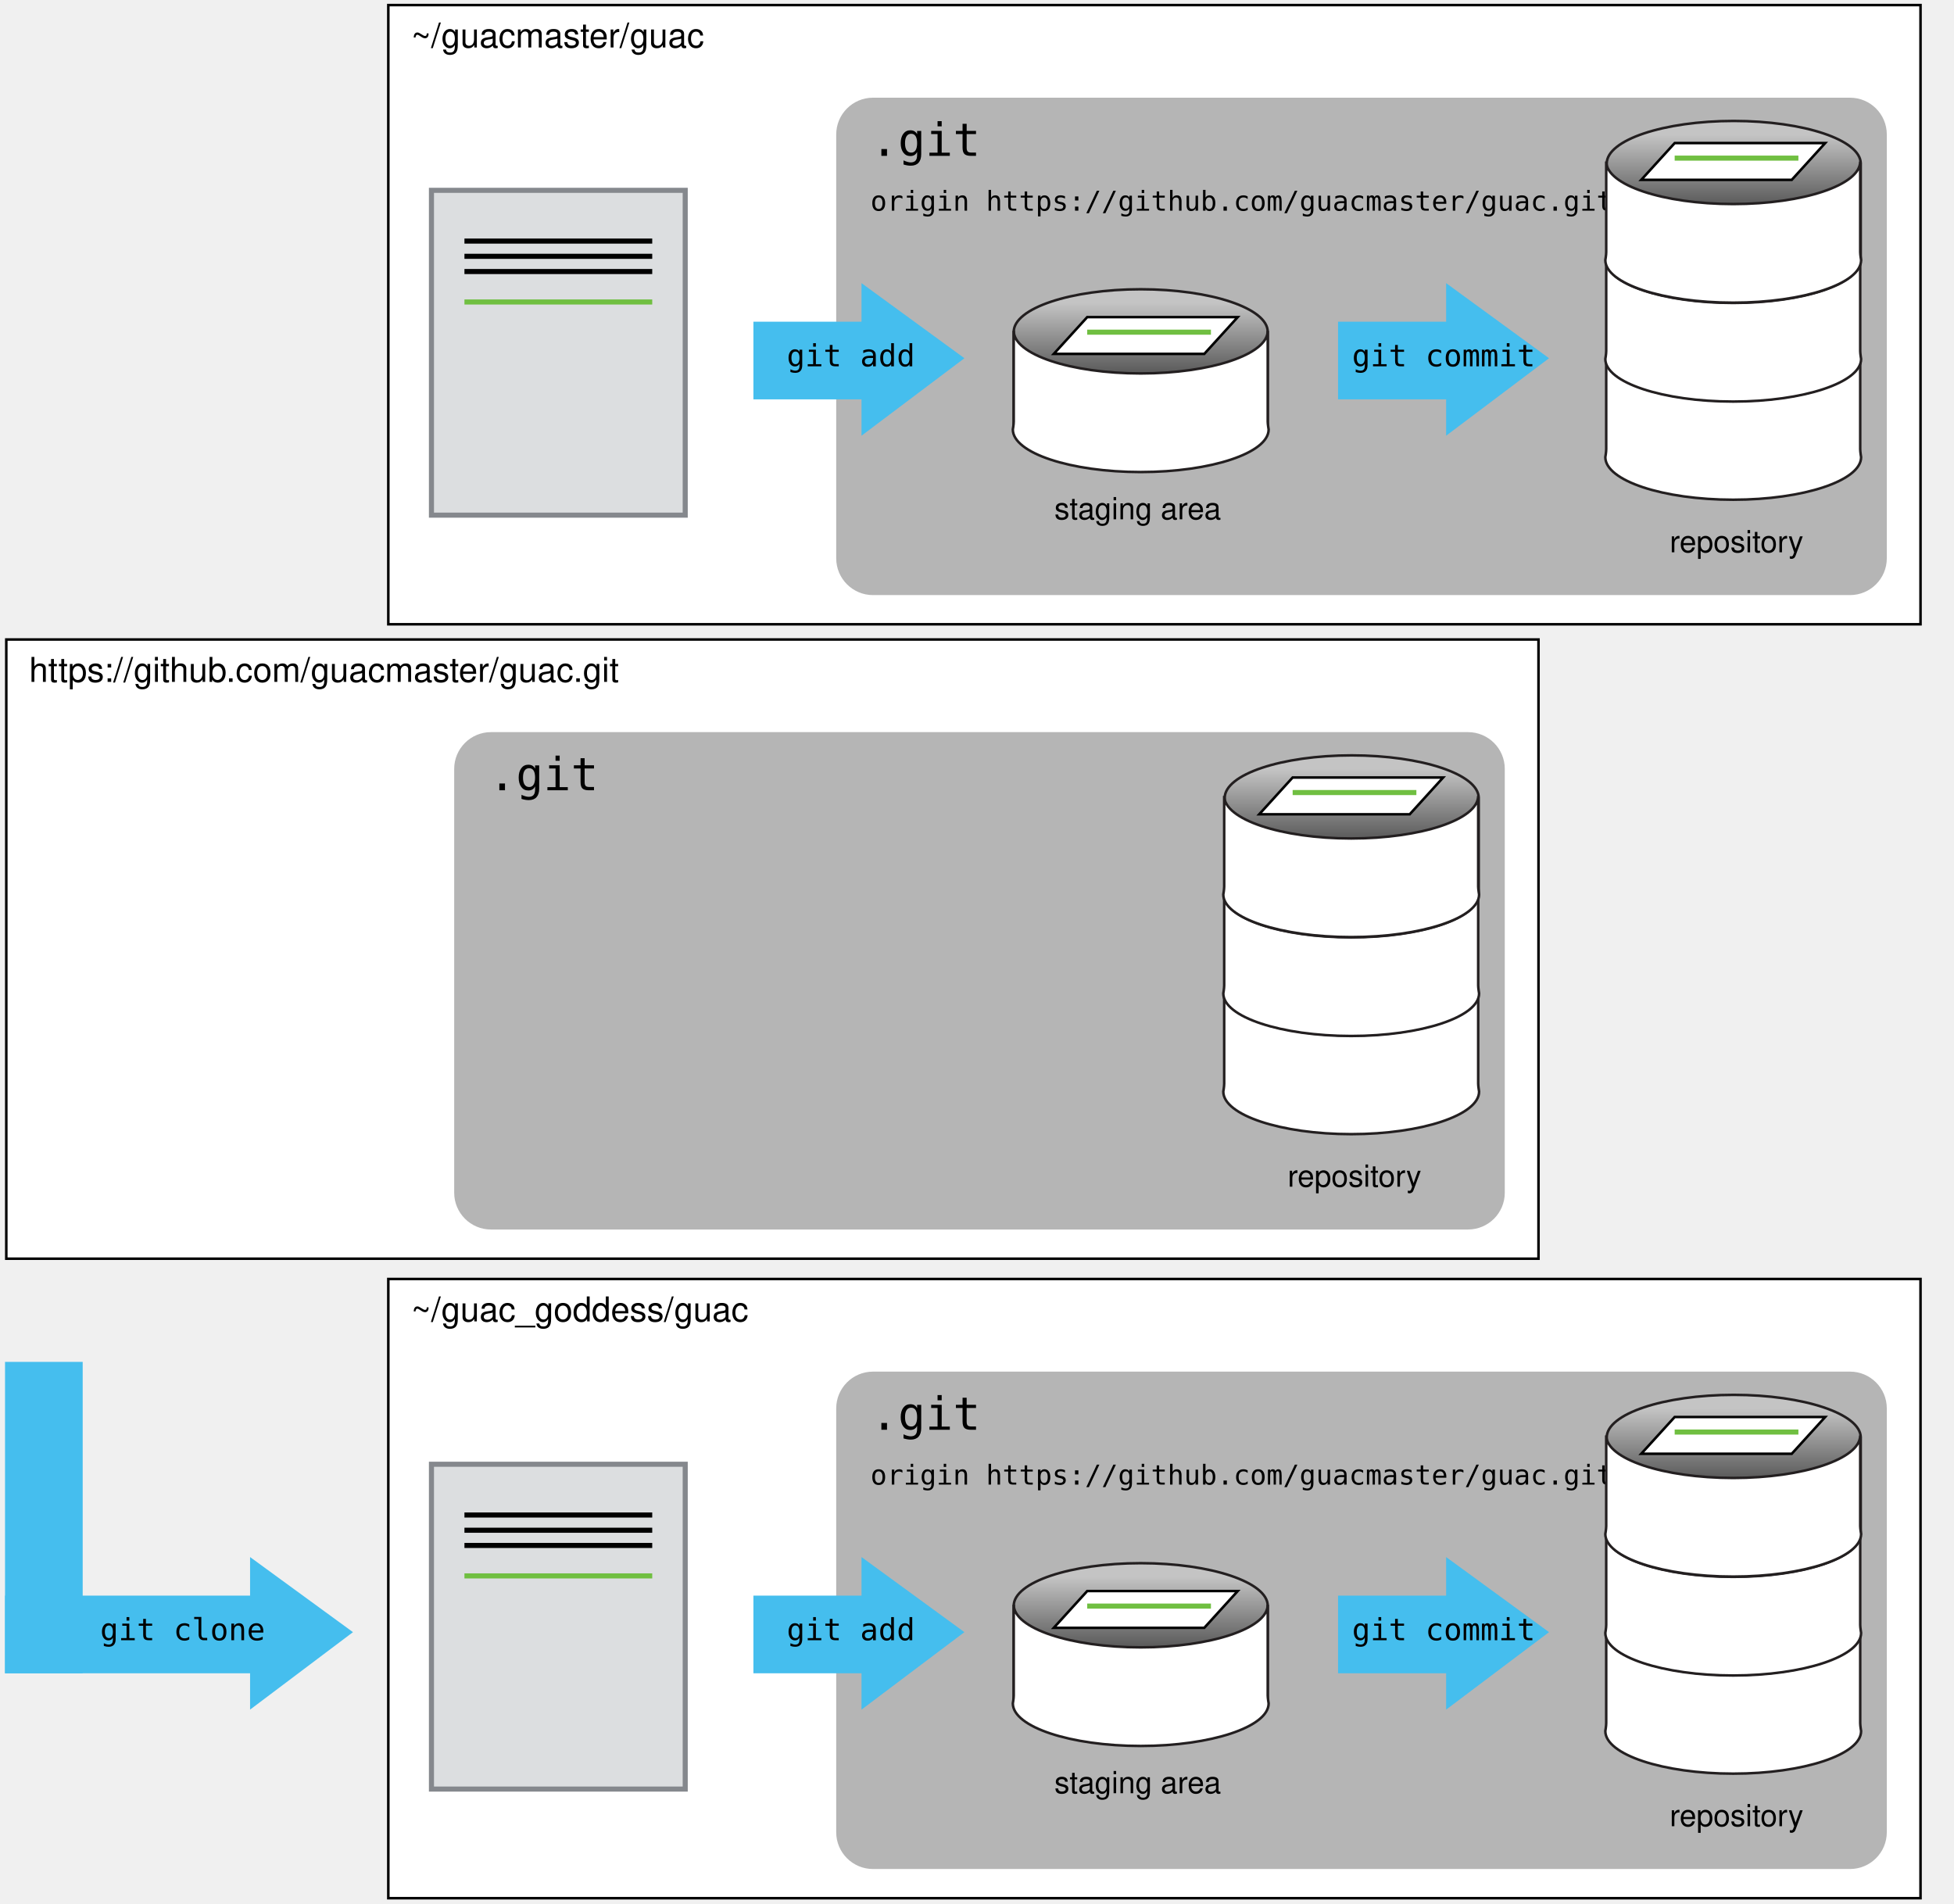
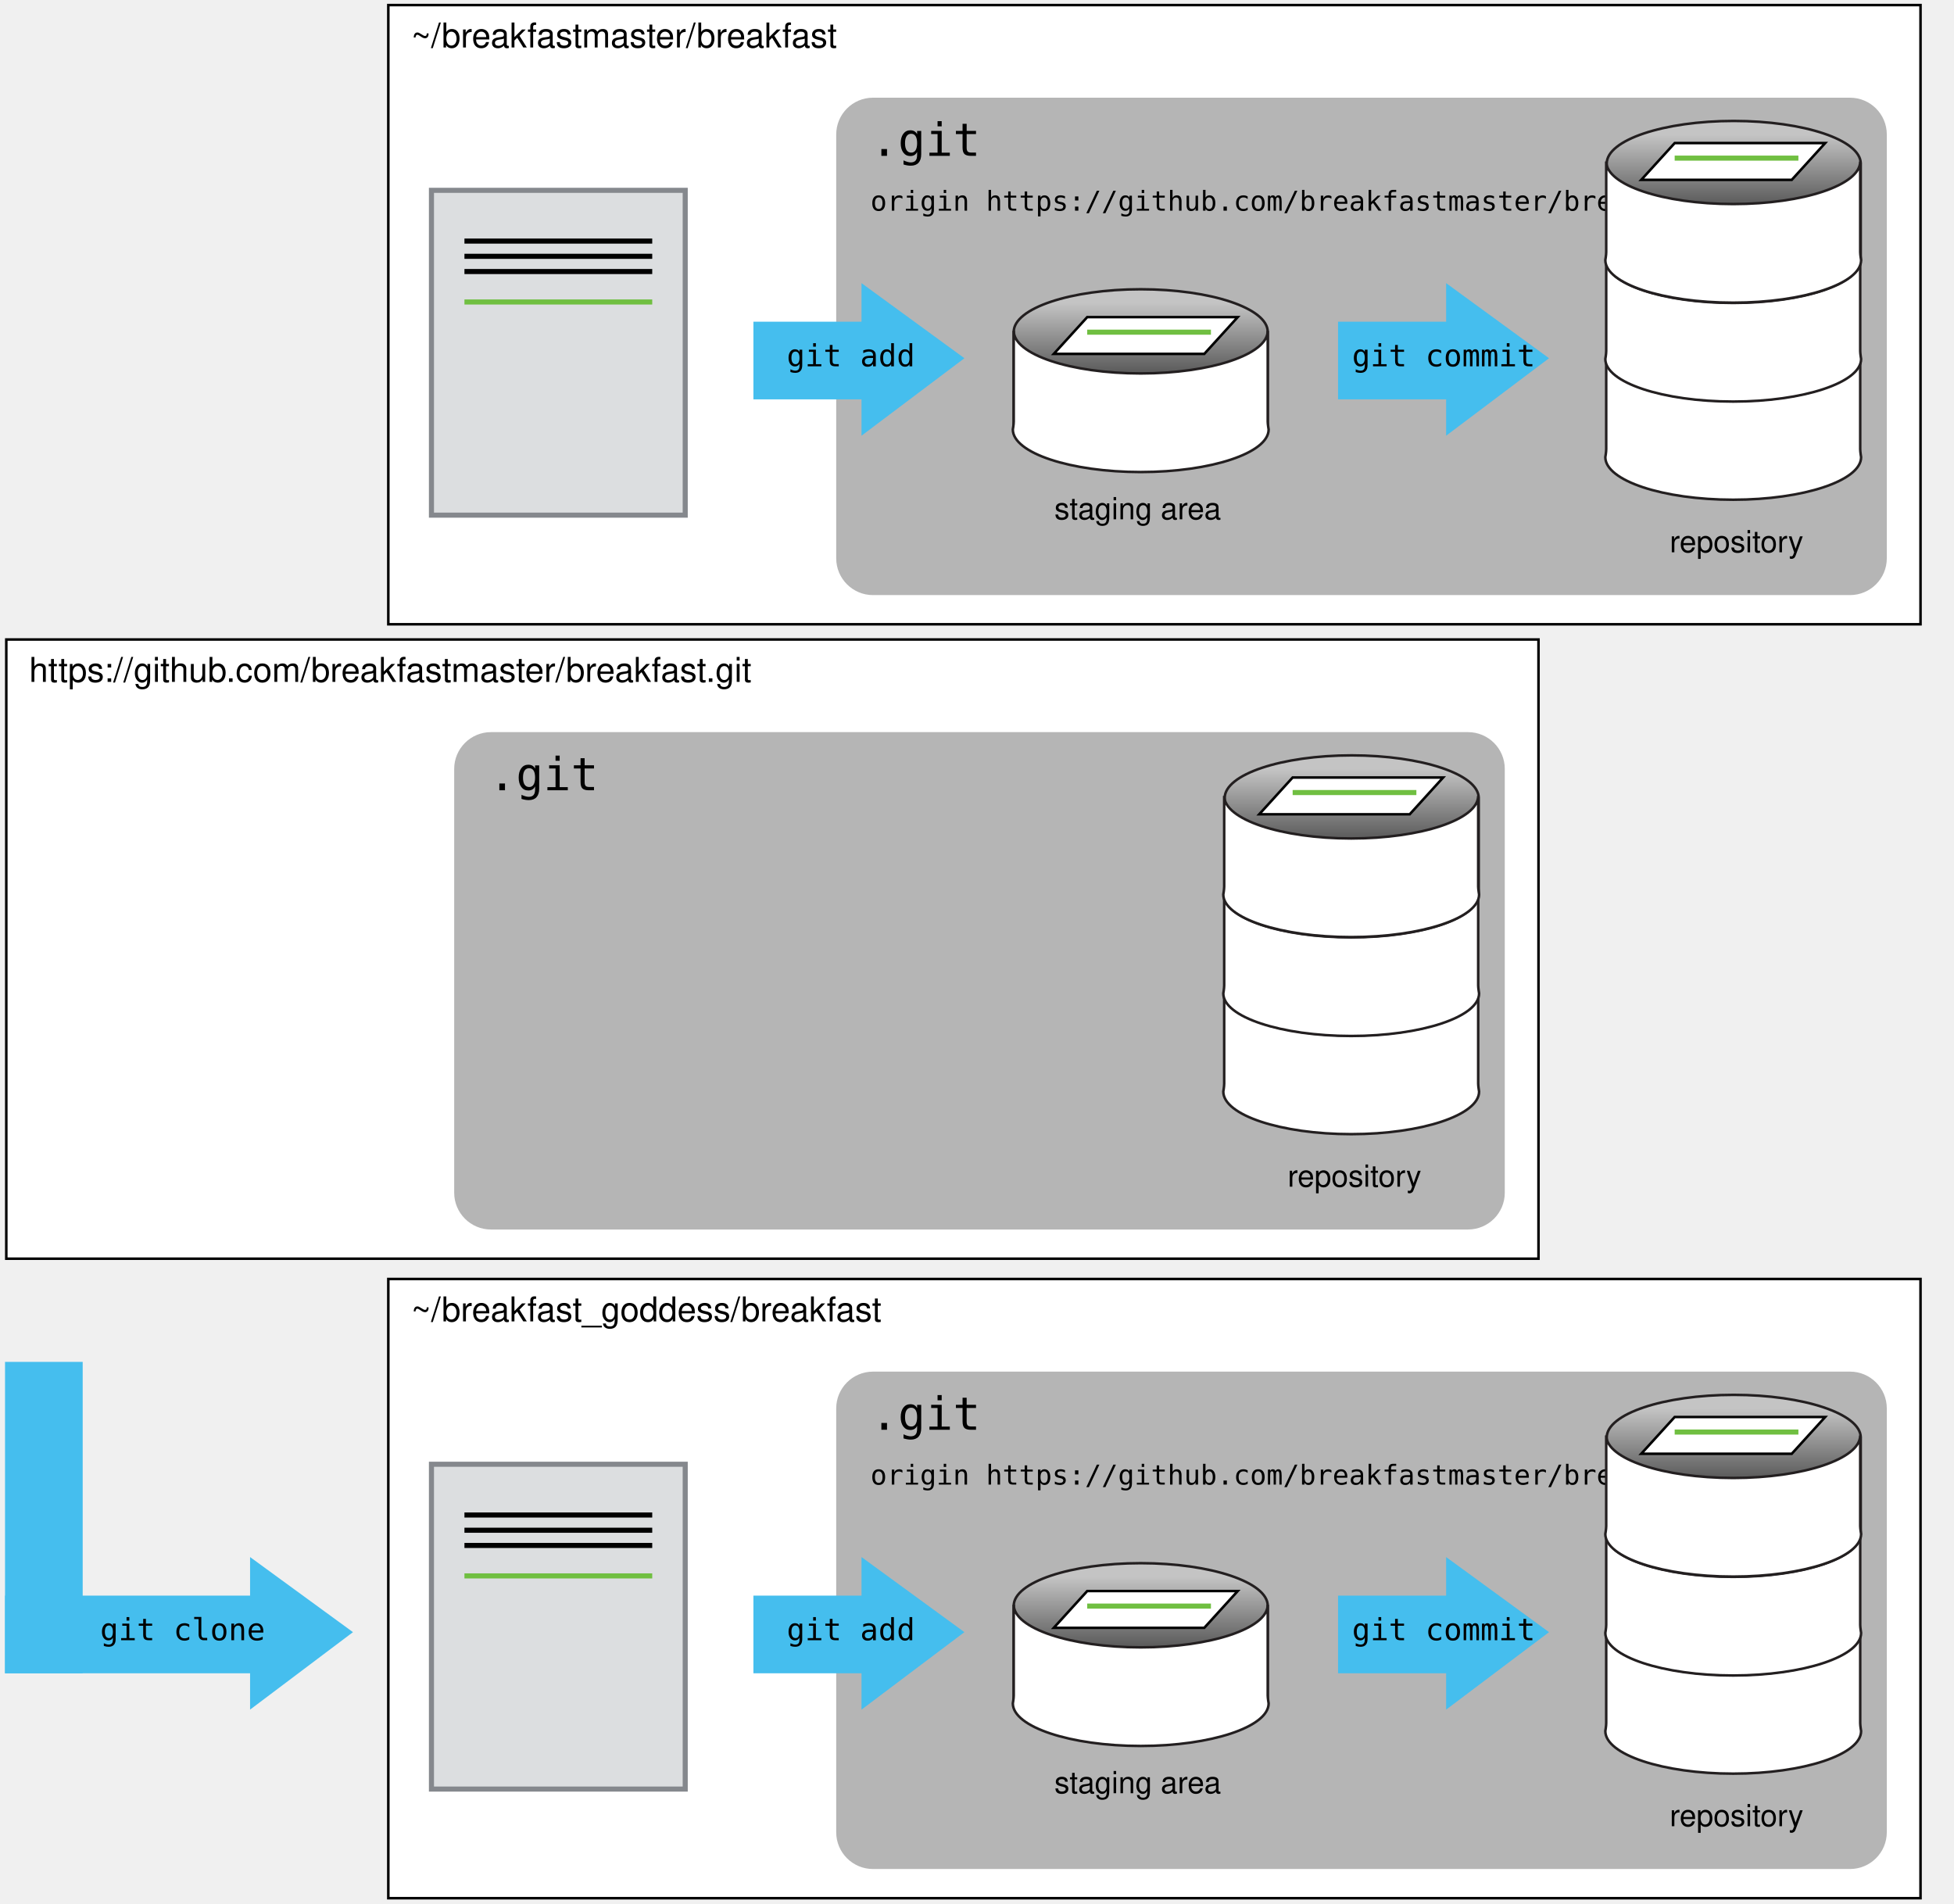
<svg xmlns="http://www.w3.org/2000/svg" xmlns:xlink="http://www.w3.org/1999/xlink" version="1.1" x="0px" y="0px" width="770" height="750" viewBox="0 0 770 750" enable-background="new 0 0 622 452" xml:space="preserve" id="svg4593">
  <defs id="defs4776">
    <linearGradient y2="363.473" x2="480.357" y1="334.872" x1="480.357" gradientUnits="userSpaceOnUse" id="SVGID_1_" gradientTransform="translate(279.4359,-47.97182)">
      <stop id="stop4613" style="stop-color:#C4C4C4" offset="0.098" />
      <stop id="stop4615" style="stop-color:#686868" offset="0.533" />
      <stop id="stop4617" style="stop-color:#000000" offset="1" />
    </linearGradient>
    <linearGradient xlink:href="#SVGID_3_" id="linearGradient5073" gradientUnits="userSpaceOnUse" x1="537.177" y1="57.66" x2="537.177" y2="112.913" />
    <linearGradient xlink:href="#SVGID_3_" id="linearGradient5457" gradientUnits="userSpaceOnUse" x1="537.177" y1="57.66" x2="537.177" y2="112.913" />
    <linearGradient xlink:href="#SVGID_2_" id="linearGradient10592" gradientUnits="userSpaceOnUse" x1="303.499" y1="123.986" x2="303.499" y2="179.235" />
    <linearGradient xlink:href="#SVGID_3_" id="linearGradient10594" gradientUnits="userSpaceOnUse" x1="537.177" y1="57.66" x2="537.177" y2="112.913" />
    <linearGradient xlink:href="#SVGID_2_" id="linearGradient10905" gradientUnits="userSpaceOnUse" x1="303.499" y1="123.986" x2="303.499" y2="179.235" />
  </defs>
  <text xml:space="preserve" style="font-style:normal;font-variant:normal;font-weight:normal;font-stretch:normal;font-size:12px;line-height:125%;font-family:Monospace;-inkscape-font-specification:Monospace;text-align:start;letter-spacing:0px;word-spacing:0px;writing-mode:lr-tb;text-anchor:start;fill:#000000;fill-opacity:1;stroke:none;stroke-width:1px;stroke-linecap:butt;stroke-linejoin:miter;stroke-opacity:1" x="720.692" y="35.841" id="text4930">
    <tspan id="tspan4932" x="720.692" y="35.841" />
  </text>
  <g id="g10741" transform="translate(4.5000001e-7,-1)">
    <g id="g10396">
      <rect style="fill:#ffffff;stroke:#000000;stroke-miterlimit:10" id="rect4596" height="244" width="603.785" stroke-miterlimit="10" y="3" x="153.02" />
      <g id="Layer_5" transform="translate(146.0202,-9)">
        <g id="g4654">
          <path stroke-miterlimit="10" d="m 598,63 c 0,-8.284 -6.716,-15 -15,-15 l -385,0 c -8.284,0 -15,6.716 -15,15 l 0,167 c 0,8.284 6.716,15 15,15 l 385,0 c 8.284,0 15,-6.716 15,-15 l 0,-167 z" id="path4656" style="fill:#b5b5b5;stroke:#ffffff;stroke-miterlimit:10" />
          <rect x="197" y="59" width="425" height="70.269" id="rect4658" style="fill:none" />
          <text transform="translate(197,71.4199)" id="text4660">
            <tspan x="0" y="0" font-size="18" id="tspan4662" style="font-size:18px;font-family:Consolas">.git</tspan>
-             <tspan x="0" y="21.6" font-size="10.8" id="tspan4664" style="font-size:10.8px;font-family:Consolas">origin https://github.com/guacmaster/guac.git</tspan>
+             <tspan x="0" y="21.6" font-size="10.8" id="tspan4664" style="font-size:10.8px;font-family:Consolas">origin https://github.com/breakfastmaster/breakfast.git</tspan>
          </text>
        </g>
        <rect x="16" y="19" width="195.585" height="24.449" id="rect4666" style="fill:none" />
-         <text transform="translate(16,28.707)" font-size="13.5" id="text4668" style="font-size:13.5px;font-family:Helvetica">~/guacmaster/guac</text>
+         <text transform="translate(16,28.707)" font-size="13.5" id="text4668" style="font-size:13.5px;font-family:Helvetica">~/breakfastmaster/breakfast</text>
      </g>
      <g id="Layer_1" transform="translate(146.0202,-9)">
        <g id="g4721">
          <rect x="24" y="85" width="100" height="128" id="rect4723" style="fill:#dcdee0" />
          <rect x="24" y="85" width="100" height="128" id="rect4725" style="fill:none;stroke:#85888d;stroke-width:2" />
          <line x1="37" y1="105" x2="111" y2="105" id="line4727" style="fill:none;stroke:#000000;stroke-width:2" />
          <line x1="37" y1="111" x2="111" y2="111" id="line4729" style="fill:none;stroke:#000000;stroke-width:2" />
          <line x1="37" y1="117" x2="111" y2="117" id="line4731" style="fill:none;stroke:#000000;stroke-width:2" />
          <line x1="37" y1="129" x2="111" y2="129" id="line4733" style="fill:none;stroke:#70bf41;stroke-width:2" />
        </g>
      </g>
      <rect style="fill:none" id="rect4742" height="14" width="52.743" y="137.069" x="310.02" />
      <g id="g5114" transform="translate(146.0202,-9)">
        <g id="g4736">
          <rect x="150.871" y="136.768" width="45.956" height="30.604" id="rect4738" style="fill:#45beee" />
          <polygon points="234.02,151.163 193.467,121.571 193.467,181.695 " id="polygon4740" style="fill:#45beee" />
        </g>
        <text y="154.35" x="164" font-size="12" id="text4744" style="font-size:12px;font-family:Consolas">git add</text>
      </g>
      <rect style="fill:none" id="rect4752" height="14" width="85.542" y="137.069" x="523" />
      <g id="g5108" transform="translate(146.0202,-9)">
        <g id="g4746">
          <rect x="381.251" y="136.768" width="45.956" height="30.604" id="rect4748" style="fill:#45beee" />
          <polygon points="464.399,151.163 423.847,121.571 423.847,181.695 " id="polygon4750" style="fill:#45beee" />
        </g>
        <text y="154.35" x="386.764" font-size="12" id="text4754" style="font-size:12px;font-family:Consolas">git commit</text>
      </g>
      <rect style="fill:none" id="rect4766" height="17" width="147" y="197" x="375.02" />
      <g id="g5093" transform="translate(146.0202,-9)">
        <g id="Layer_3">
          <g id="g4671">
            <linearGradient y2="179.235" x2="303.499" y1="123.986" x1="303.499" gradientUnits="userSpaceOnUse" id="SVGID_2_">
              <stop id="stop4674" style="stop-color:#C4C4C4" offset="0.098" />
              <stop id="stop4676" style="stop-color:#686868" offset="0.533" />
              <stop id="stop4678" style="stop-color:#000000" offset="1" />
            </linearGradient>
            <path id="path4680" d="m 253.453,178.205 c 0,-9.264 22.404,-16.777 50.047,-16.777 27.643,0 50.045,7.514 50.045,16.777 l 0,1.029 c 0,0 0,-2.115 0,-3.117 0,-1.007 0,-35.745 0,-35.745 l 0,0.394 c 0,-9.27 -22.402,-16.78 -50.045,-16.78 -27.643,0 -50.047,7.51 -50.047,16.78 l 0,-0.394 c 0,0 0,34.519 0,35.733 0,1.205 0,3.129 0,3.129 l 0,-1.029 z" stroke-miterlimit="10" style="fill:url(#linearGradient10905);stroke:#231f20;stroke-miterlimit:10" />
            <g id="g4682">
              <path id="path4684" d="m 353.545,140.373 c 0,0 0,34.738 0,35.745 0,1.002 0.355,3.117 0.355,3.117 0,9.27 -22.758,16.779 -50.4,16.779 -27.642,0 -50.4,-7.51 -50.4,-16.779 0,0 0.354,-1.924 0.354,-3.129 0,-1.214 0,-35.733 0,-35.733 0,9.274 22.404,16.785 50.047,16.785 27.643,0 50.044,-7.511 50.044,-16.785 z" stroke-miterlimit="10" style="fill:#ffffff;stroke:#231f20;stroke-miterlimit:10" />
            </g>
          </g>
          <g id="g4686">
            <polygon id="polygon4688" points="341.719,134.965 282.411,134.965 269.235,149.459 328.542,149.459 " stroke-miterlimit="10" style="fill:#ffffff;stroke:#000000;stroke-miterlimit:10" />
            <line id="line4690" y2="140.894" x2="331.165" y1="140.894" x1="282.411" style="fill:none;stroke:#70bf41;stroke-width:2" />
          </g>
        </g>
        <text y="214.628" x="269.477" font-size="12" id="text4768" style="font-size:12px;font-family:Helvetica">staging area</text>
      </g>
      <rect style="fill:none" id="rect4770" height="17" width="147" y="210" x="610.805" />
      <g id="g5075" transform="translate(146.0202,-9)">
        <g id="Layer_4">
          <linearGradient y2="112.913" x2="537.177" y1="57.66" x1="537.177" gradientUnits="userSpaceOnUse" id="SVGID_3_">
            <stop id="stop4694" style="stop-color:#C4C4C4" offset="0.098" />
            <stop id="stop4696" style="stop-color:#686868" offset="0.533" />
            <stop id="stop4698" style="stop-color:#000000" offset="1" />
          </linearGradient>
          <path id="path4700" d="m 487.13,111.882 c 0,-9.268 22.407,-16.781 50.047,-16.781 27.641,0 50.047,7.513 50.047,16.781 l 0,1.03 c 0,0 0,-2.118 0,-3.121 0,-1.003 0,-35.739 0,-35.739 l 0,0.388 c 0,-9.268 -22.406,-16.781 -50.047,-16.781 -27.64,0 -50.047,7.513 -50.047,16.781 l 0,-0.388 c 0,0 0,34.519 0,35.728 0,1.209 0,3.132 0,3.132 l 0,-1.03 z" stroke-miterlimit="10" style="fill:url(#linearGradient5457);stroke:#231f20;stroke-miterlimit:10" />
          <g id="g4702">
            <path id="path4704" d="m 587.021,151.283 c 0,0 0,34.738 0,35.74 0,1.002 0.354,3.121 0.354,3.121 0,9.268 -22.76,16.779 -50.4,16.779 -27.64,0 -50.399,-7.512 -50.399,-16.779 0,0 0.353,-1.924 0.353,-3.133 0,-1.209 0,-35.729 0,-35.729 0,9.268 22.407,16.781 50.047,16.781 27.638,0.001 50.045,-7.512 50.045,-16.78 z" stroke-miterlimit="10" style="fill:#ffffff;stroke:#231f20;stroke-miterlimit:10" />
          </g>
          <g id="g4706">
            <path id="path4708" d="m 587.021,112.601 c 0,0 0,34.736 0,35.739 0,1.002 0.354,3.121 0.354,3.121 0,9.268 -22.76,16.779 -50.4,16.779 -27.64,0 -50.399,-7.512 -50.399,-16.779 0,0 0.353,-1.923 0.353,-3.132 0,-1.209 0,-35.728 0,-35.728 0,9.268 22.407,16.78 50.047,16.78 27.638,0 50.045,-7.512 50.045,-16.78 z" stroke-miterlimit="10" style="fill:#ffffff;stroke:#231f20;stroke-miterlimit:10" />
          </g>
          <g id="g4710">
            <path id="path4712" d="m 587.021,73.628 c 0,0 0,34.737 0,35.739 0,1.002 0.354,3.12 0.354,3.12 0,9.269 -22.76,16.781 -50.4,16.781 -27.64,0 -50.399,-7.513 -50.399,-16.781 0,0 0.353,-1.922 0.353,-3.131 0,-1.209 0,-35.728 0,-35.728 0,9.268 22.407,16.78 50.047,16.78 27.638,0.001 50.045,-7.512 50.045,-16.78 z" stroke-miterlimit="10" style="fill:#ffffff;stroke:#231f20;stroke-miterlimit:10" />
          </g>
          <g id="g4714">
            <polygon id="polygon4716" points="573.216,66.381 513.908,66.381 500.732,80.875 560.039,80.875 " stroke-miterlimit="10" style="fill:#ffffff;stroke:#000000;stroke-miterlimit:10" />
            <line id="line4718" y2="72.311" x2="562.662" y1="72.311" x1="513.908" style="fill:none;stroke:#70bf41;stroke-width:2" />
          </g>
        </g>
        <text y="227.628" x="511.941" font-size="12" id="text4772" style="font-size:12px;font-family:Helvetica">repository</text>
      </g>
      <rect x="610.805" y="210" width="147" height="17" id="rect4977" style="fill:none" />
    </g>
    <g transform="translate(-4.520231,-9)" id="g5196">
      <rect x="7" y="262" stroke-miterlimit="10" width="603.785" height="244" id="rect4811" style="fill:#ffffff;stroke:#000000;stroke-miterlimit:10" />
      <path id="path4817" d="m 598,313 c 0,-8.284 -6.716,-15 -15,-15 l -385,0 c -8.284,0 -15,6.716 -15,15 l 0,167 c 0,8.284 6.716,15 15,15 l 385,0 c 8.284,0 15,-6.716 15,-15 l 0,-167 z" stroke-miterlimit="10" style="fill:#b5b5b5;stroke:#ffffff;stroke-miterlimit:10" />
      <rect id="rect4819" height="70.269" width="425" y="309" x="197" style="fill:none" />
      <text id="text4821" x="197" y="321.42">
        <tspan id="tspan4823" font-size="18" y="321.42" x="197" style="font-size:18px;font-family:Consolas">.git</tspan>
        <tspan id="tspan4825" font-size="10.8" y="343.02" x="197" style="font-size:10.8px;font-family:Consolas" />
      </text>
      <rect style="fill:none" x="16" y="269" width="195.585" height="24.449" id="rect4827" />
-       <text style="font-size:13.5px;font-family:Helvetica" font-size="13.5" id="text4829" x="16" y="278.707">https://github.com/guacmaster/guac.git</text>
+       <text style="font-size:13.5px;font-family:Helvetica" font-size="13.5" id="text4829" x="16" y="278.707">https://github.com/breakfastmaster/breakfast.git</text>
      <g id="g5055" transform="translate(0,250)">
        <g id="g5023">
          <linearGradient id="linearGradient5025" gradientUnits="userSpaceOnUse" x1="537.177" y1="57.66" x2="537.177" y2="112.913">
            <stop offset="0.098" style="stop-color:#C4C4C4" id="stop5027" />
            <stop offset="0.533" style="stop-color:#686868" id="stop5029" />
            <stop offset="1" style="stop-color:#000000" id="stop5031" />
          </linearGradient>
          <path stroke-miterlimit="10" d="m 487.13,111.882 c 0,-9.268 22.407,-16.781 50.047,-16.781 27.641,0 50.047,7.513 50.047,16.781 l 0,1.03 c 0,0 0,-2.118 0,-3.121 0,-1.003 0,-35.739 0,-35.739 l 0,0.388 c 0,-9.268 -22.406,-16.781 -50.047,-16.781 -27.64,0 -50.047,7.513 -50.047,16.781 l 0,-0.388 c 0,0 0,34.519 0,35.728 0,1.209 0,3.132 0,3.132 l 0,-1.03 z" id="path5033" style="fill:url(#linearGradient5073);stroke:#231f20;stroke-miterlimit:10" />
          <g id="g5035">
            <path stroke-miterlimit="10" d="m 587.021,151.283 c 0,0 0,34.738 0,35.74 0,1.002 0.354,3.121 0.354,3.121 0,9.268 -22.76,16.779 -50.4,16.779 -27.64,0 -50.399,-7.512 -50.399,-16.779 0,0 0.353,-1.924 0.353,-3.133 0,-1.209 0,-35.729 0,-35.729 0,9.268 22.407,16.781 50.047,16.781 27.638,0.001 50.045,-7.512 50.045,-16.78 z" id="path5037" style="fill:#ffffff;stroke:#231f20;stroke-miterlimit:10" />
          </g>
          <g id="g5039">
            <path stroke-miterlimit="10" d="m 587.021,112.601 c 0,0 0,34.736 0,35.739 0,1.002 0.354,3.121 0.354,3.121 0,9.268 -22.76,16.779 -50.4,16.779 -27.64,0 -50.399,-7.512 -50.399,-16.779 0,0 0.353,-1.923 0.353,-3.132 0,-1.209 0,-35.728 0,-35.728 0,9.268 22.407,16.78 50.047,16.78 27.638,0 50.045,-7.512 50.045,-16.78 z" id="path5041" style="fill:#ffffff;stroke:#231f20;stroke-miterlimit:10" />
          </g>
          <g id="g5043">
            <path stroke-miterlimit="10" d="m 587.021,73.628 c 0,0 0,34.737 0,35.739 0,1.002 0.354,3.12 0.354,3.12 0,9.269 -22.76,16.781 -50.4,16.781 -27.64,0 -50.399,-7.513 -50.399,-16.781 0,0 0.353,-1.922 0.353,-3.131 0,-1.209 0,-35.728 0,-35.728 0,9.268 22.407,16.78 50.047,16.78 27.638,0.001 50.045,-7.512 50.045,-16.78 z" id="path5045" style="fill:#ffffff;stroke:#231f20;stroke-miterlimit:10" />
          </g>
          <g id="g5047">
            <polygon stroke-miterlimit="10" points="513.908,66.381 500.732,80.875 560.039,80.875 573.216,66.381 " id="polygon5049" style="fill:#ffffff;stroke:#000000;stroke-miterlimit:10" />
            <line x1="513.908" y1="72.311" x2="562.662" y2="72.311" id="line5051" style="fill:none;stroke:#70bf41;stroke-width:2" />
          </g>
        </g>
        <text style="font-size:12px;font-family:Helvetica" id="text5053" font-size="12" x="511.941" y="227.628">repository</text>
      </g>
      <rect style="fill:none" id="rect4762" height="14" width="165.548" transform="matrix(0.9804651,0.196693,-0.196693,0.9804651,0,0)" y="272.824" x="200.719" />
    </g>
    <g id="g10670">
      <g id="g10664">
        <rect style="fill:#45beee" id="rect5294" height="30.604" width="122.711" y="-32.584" x="537.661" transform="matrix(0,1,-1,0,0,0)" />
        <rect x="1.98" y="629.768" width="99.924" height="30.604" id="rect5124" style="fill:#45beee" />
        <polygon transform="translate(-325.3029,493)" points="464.399,151.163 423.847,121.571 423.847,181.695 " id="polygon5126" style="fill:#45beee" />
        <text style="font-size:12px;font-family:Consolas" id="text5128" font-size="12" x="39.461" y="647.35">git clone</text>
      </g>
      <rect x="153.02" y="505" stroke-miterlimit="10" width="603.785" height="244" id="rect10464" style="fill:#ffffff;stroke:#000000;stroke-miterlimit:10" />
      <g transform="translate(146.0202,493)" id="g10466">
        <g id="g10468">
          <path style="fill:#b5b5b5;stroke:#ffffff;stroke-miterlimit:10" id="path10470" d="m 598,63 c 0,-8.284 -6.716,-15 -15,-15 l -385,0 c -8.284,0 -15,6.716 -15,15 l 0,167 c 0,8.284 6.716,15 15,15 l 385,0 c 8.284,0 15,-6.716 15,-15 l 0,-167 z" stroke-miterlimit="10" />
          <rect style="fill:none" id="rect10472" height="70.269" width="425" y="59" x="197" />
          <text id="text10474" transform="translate(197,71.4199)">
            <tspan style="font-size:18px;font-family:Consolas" id="tspan10476" font-size="18" y="0" x="0">.git</tspan>
-             <tspan style="font-size:10.8px;font-family:Consolas" id="tspan10478" font-size="10.8" y="21.6" x="0">origin https://github.com/guacmaster/guac.git</tspan>
+             <tspan style="font-size:10.8px;font-family:Consolas" id="tspan10478" font-size="10.8" y="21.6" x="0">origin https://github.com/breakfastmaster/breakfast.git</tspan>
          </text>
        </g>
        <rect style="fill:none" id="rect10480" height="24.449" width="195.585" y="19" x="16" />
-         <text style="font-size:13.5px;font-family:Helvetica" id="text10482" font-size="13.5" transform="translate(16,28.707)">~/guac_goddess/guac</text>
+         <text style="font-size:13.5px;font-family:Helvetica" id="text10482" font-size="13.5" transform="translate(16,28.707)">~/breakfast_goddess/breakfast</text>
      </g>
      <g transform="translate(146.0202,493)" id="g10484">
        <g id="g10486">
          <rect style="fill:#dcdee0" id="rect10488" height="128" width="100" y="85" x="24" />
          <rect style="fill:none;stroke:#85888d;stroke-width:2" id="rect10490" height="128" width="100" y="85" x="24" />
          <line style="fill:none;stroke:#000000;stroke-width:2" id="line10492" y2="105" x2="111" y1="105" x1="37" />
          <line style="fill:none;stroke:#000000;stroke-width:2" id="line10494" y2="111" x2="111" y1="111" x1="37" />
          <line style="fill:none;stroke:#000000;stroke-width:2" id="line10496" y2="117" x2="111" y1="117" x1="37" />
          <line style="fill:none;stroke:#70bf41;stroke-width:2" id="line10498" y2="129" x2="111" y1="129" x1="37" />
        </g>
      </g>
      <rect x="310.02" y="639.069" width="52.743" height="14" id="rect10500" style="fill:none" />
      <g transform="translate(146.0202,493)" id="g10502">
        <g id="g10504">
          <rect style="fill:#45beee" id="rect10506" height="30.604" width="45.956" y="136.768" x="150.871" />
          <polygon style="fill:#45beee" id="polygon10508" points="193.467,121.571 193.467,181.695 234.02,151.163 " />
        </g>
        <text style="font-size:12px;font-family:Consolas" id="text10510" font-size="12" x="164" y="154.35">git add</text>
      </g>
      <rect x="523" y="639.069" width="85.542" height="14" id="rect10512" style="fill:none" />
      <g transform="translate(146.0202,493)" id="g10514">
        <g id="g10516">
          <rect style="fill:#45beee" id="rect10518" height="30.604" width="45.956" y="136.768" x="381.251" />
          <polygon style="fill:#45beee" id="polygon10520" points="423.847,121.571 423.847,181.695 464.399,151.163 " />
        </g>
        <text style="font-size:12px;font-family:Consolas" id="text10522" font-size="12" x="386.764" y="154.35">git commit</text>
      </g>
      <rect x="375.02" y="699" width="147" height="17" id="rect10524" style="fill:none" />
      <g transform="translate(146.0202,493)" id="g10526">
        <g id="g10528">
          <g id="g10530">
            <linearGradient id="linearGradient10532" gradientUnits="userSpaceOnUse" x1="303.499" y1="123.986" x2="303.499" y2="179.235">
              <stop offset="0.098" style="stop-color:#C4C4C4" id="stop10534" />
              <stop offset="0.533" style="stop-color:#686868" id="stop10536" />
              <stop offset="1" style="stop-color:#000000" id="stop10538" />
            </linearGradient>
            <path style="fill:url(#linearGradient10592);stroke:#231f20;stroke-miterlimit:10" stroke-miterlimit="10" d="m 253.453,178.205 c 0,-9.264 22.404,-16.777 50.047,-16.777 27.643,0 50.045,7.514 50.045,16.777 l 0,1.029 c 0,0 0,-2.115 0,-3.117 0,-1.007 0,-35.745 0,-35.745 l 0,0.394 c 0,-9.27 -22.402,-16.78 -50.045,-16.78 -27.643,0 -50.047,7.51 -50.047,16.78 l 0,-0.394 c 0,0 0,34.519 0,35.733 0,1.205 0,3.129 0,3.129 l 0,-1.029 z" id="path10540" />
            <g id="g10542">
              <path style="fill:#ffffff;stroke:#231f20;stroke-miterlimit:10" stroke-miterlimit="10" d="m 353.545,140.373 c 0,0 0,34.738 0,35.745 0,1.002 0.355,3.117 0.355,3.117 0,9.27 -22.758,16.779 -50.4,16.779 -27.642,0 -50.4,-7.51 -50.4,-16.779 0,0 0.354,-1.924 0.354,-3.129 0,-1.214 0,-35.733 0,-35.733 0,9.274 22.404,16.785 50.047,16.785 27.643,0 50.044,-7.511 50.044,-16.785 z" id="path10544" />
            </g>
          </g>
          <g id="g10546">
            <polygon style="fill:#ffffff;stroke:#000000;stroke-miterlimit:10" stroke-miterlimit="10" points="282.411,134.965 269.235,149.459 328.542,149.459 341.719,134.965 " id="polygon10548" />
            <line style="fill:none;stroke:#70bf41;stroke-width:2" x1="282.411" y1="140.894" x2="331.165" y2="140.894" id="line10550" />
          </g>
        </g>
        <text style="font-size:12px;font-family:Helvetica" id="text10552" font-size="12" x="269.477" y="214.628">staging area</text>
      </g>
      <rect x="610.805" y="712" width="147" height="17" id="rect10554" style="fill:none" />
      <g transform="translate(146.0202,493)" id="g10556">
        <g id="g10558">
          <linearGradient id="linearGradient10560" gradientUnits="userSpaceOnUse" x1="537.177" y1="57.66" x2="537.177" y2="112.913">
            <stop offset="0.098" style="stop-color:#C4C4C4" id="stop10562" />
            <stop offset="0.533" style="stop-color:#686868" id="stop10564" />
            <stop offset="1" style="stop-color:#000000" id="stop10566" />
          </linearGradient>
          <path style="fill:url(#linearGradient10594);stroke:#231f20;stroke-miterlimit:10" stroke-miterlimit="10" d="m 487.13,111.882 c 0,-9.268 22.407,-16.781 50.047,-16.781 27.641,0 50.047,7.513 50.047,16.781 l 0,1.03 c 0,0 0,-2.118 0,-3.121 0,-1.003 0,-35.739 0,-35.739 l 0,0.388 c 0,-9.268 -22.406,-16.781 -50.047,-16.781 -27.64,0 -50.047,7.513 -50.047,16.781 l 0,-0.388 c 0,0 0,34.519 0,35.728 0,1.209 0,3.132 0,3.132 l 0,-1.03 z" id="path10568" />
          <g id="g10570">
            <path style="fill:#ffffff;stroke:#231f20;stroke-miterlimit:10" stroke-miterlimit="10" d="m 587.021,151.283 c 0,0 0,34.738 0,35.74 0,1.002 0.354,3.121 0.354,3.121 0,9.268 -22.76,16.779 -50.4,16.779 -27.64,0 -50.399,-7.512 -50.399,-16.779 0,0 0.353,-1.924 0.353,-3.133 0,-1.209 0,-35.729 0,-35.729 0,9.268 22.407,16.781 50.047,16.781 27.638,0.001 50.045,-7.512 50.045,-16.78 z" id="path10572" />
          </g>
          <g id="g10574">
            <path style="fill:#ffffff;stroke:#231f20;stroke-miterlimit:10" stroke-miterlimit="10" d="m 587.021,112.601 c 0,0 0,34.736 0,35.739 0,1.002 0.354,3.121 0.354,3.121 0,9.268 -22.76,16.779 -50.4,16.779 -27.64,0 -50.399,-7.512 -50.399,-16.779 0,0 0.353,-1.923 0.353,-3.132 0,-1.209 0,-35.728 0,-35.728 0,9.268 22.407,16.78 50.047,16.78 27.638,0 50.045,-7.512 50.045,-16.78 z" id="path10576" />
          </g>
          <g id="g10578">
            <path style="fill:#ffffff;stroke:#231f20;stroke-miterlimit:10" stroke-miterlimit="10" d="m 587.021,73.628 c 0,0 0,34.737 0,35.739 0,1.002 0.354,3.12 0.354,3.12 0,9.269 -22.76,16.781 -50.4,16.781 -27.64,0 -50.399,-7.513 -50.399,-16.781 0,0 0.353,-1.922 0.353,-3.131 0,-1.209 0,-35.728 0,-35.728 0,9.268 22.407,16.78 50.047,16.78 27.638,0.001 50.045,-7.512 50.045,-16.78 z" id="path10580" />
          </g>
          <g id="g10582">
            <polygon style="fill:#ffffff;stroke:#000000;stroke-miterlimit:10" stroke-miterlimit="10" points="513.908,66.381 500.732,80.875 560.039,80.875 573.216,66.381 " id="polygon10584" />
            <line style="fill:none;stroke:#70bf41;stroke-width:2" x1="513.908" y1="72.311" x2="562.662" y2="72.311" id="line10586" />
          </g>
        </g>
        <text style="font-size:12px;font-family:Helvetica" id="text10588" font-size="12" x="511.941" y="227.628">repository</text>
      </g>
      <rect style="fill:none" id="rect10590" height="17" width="147" y="712" x="610.805" />
    </g>
  </g>
</svg>
